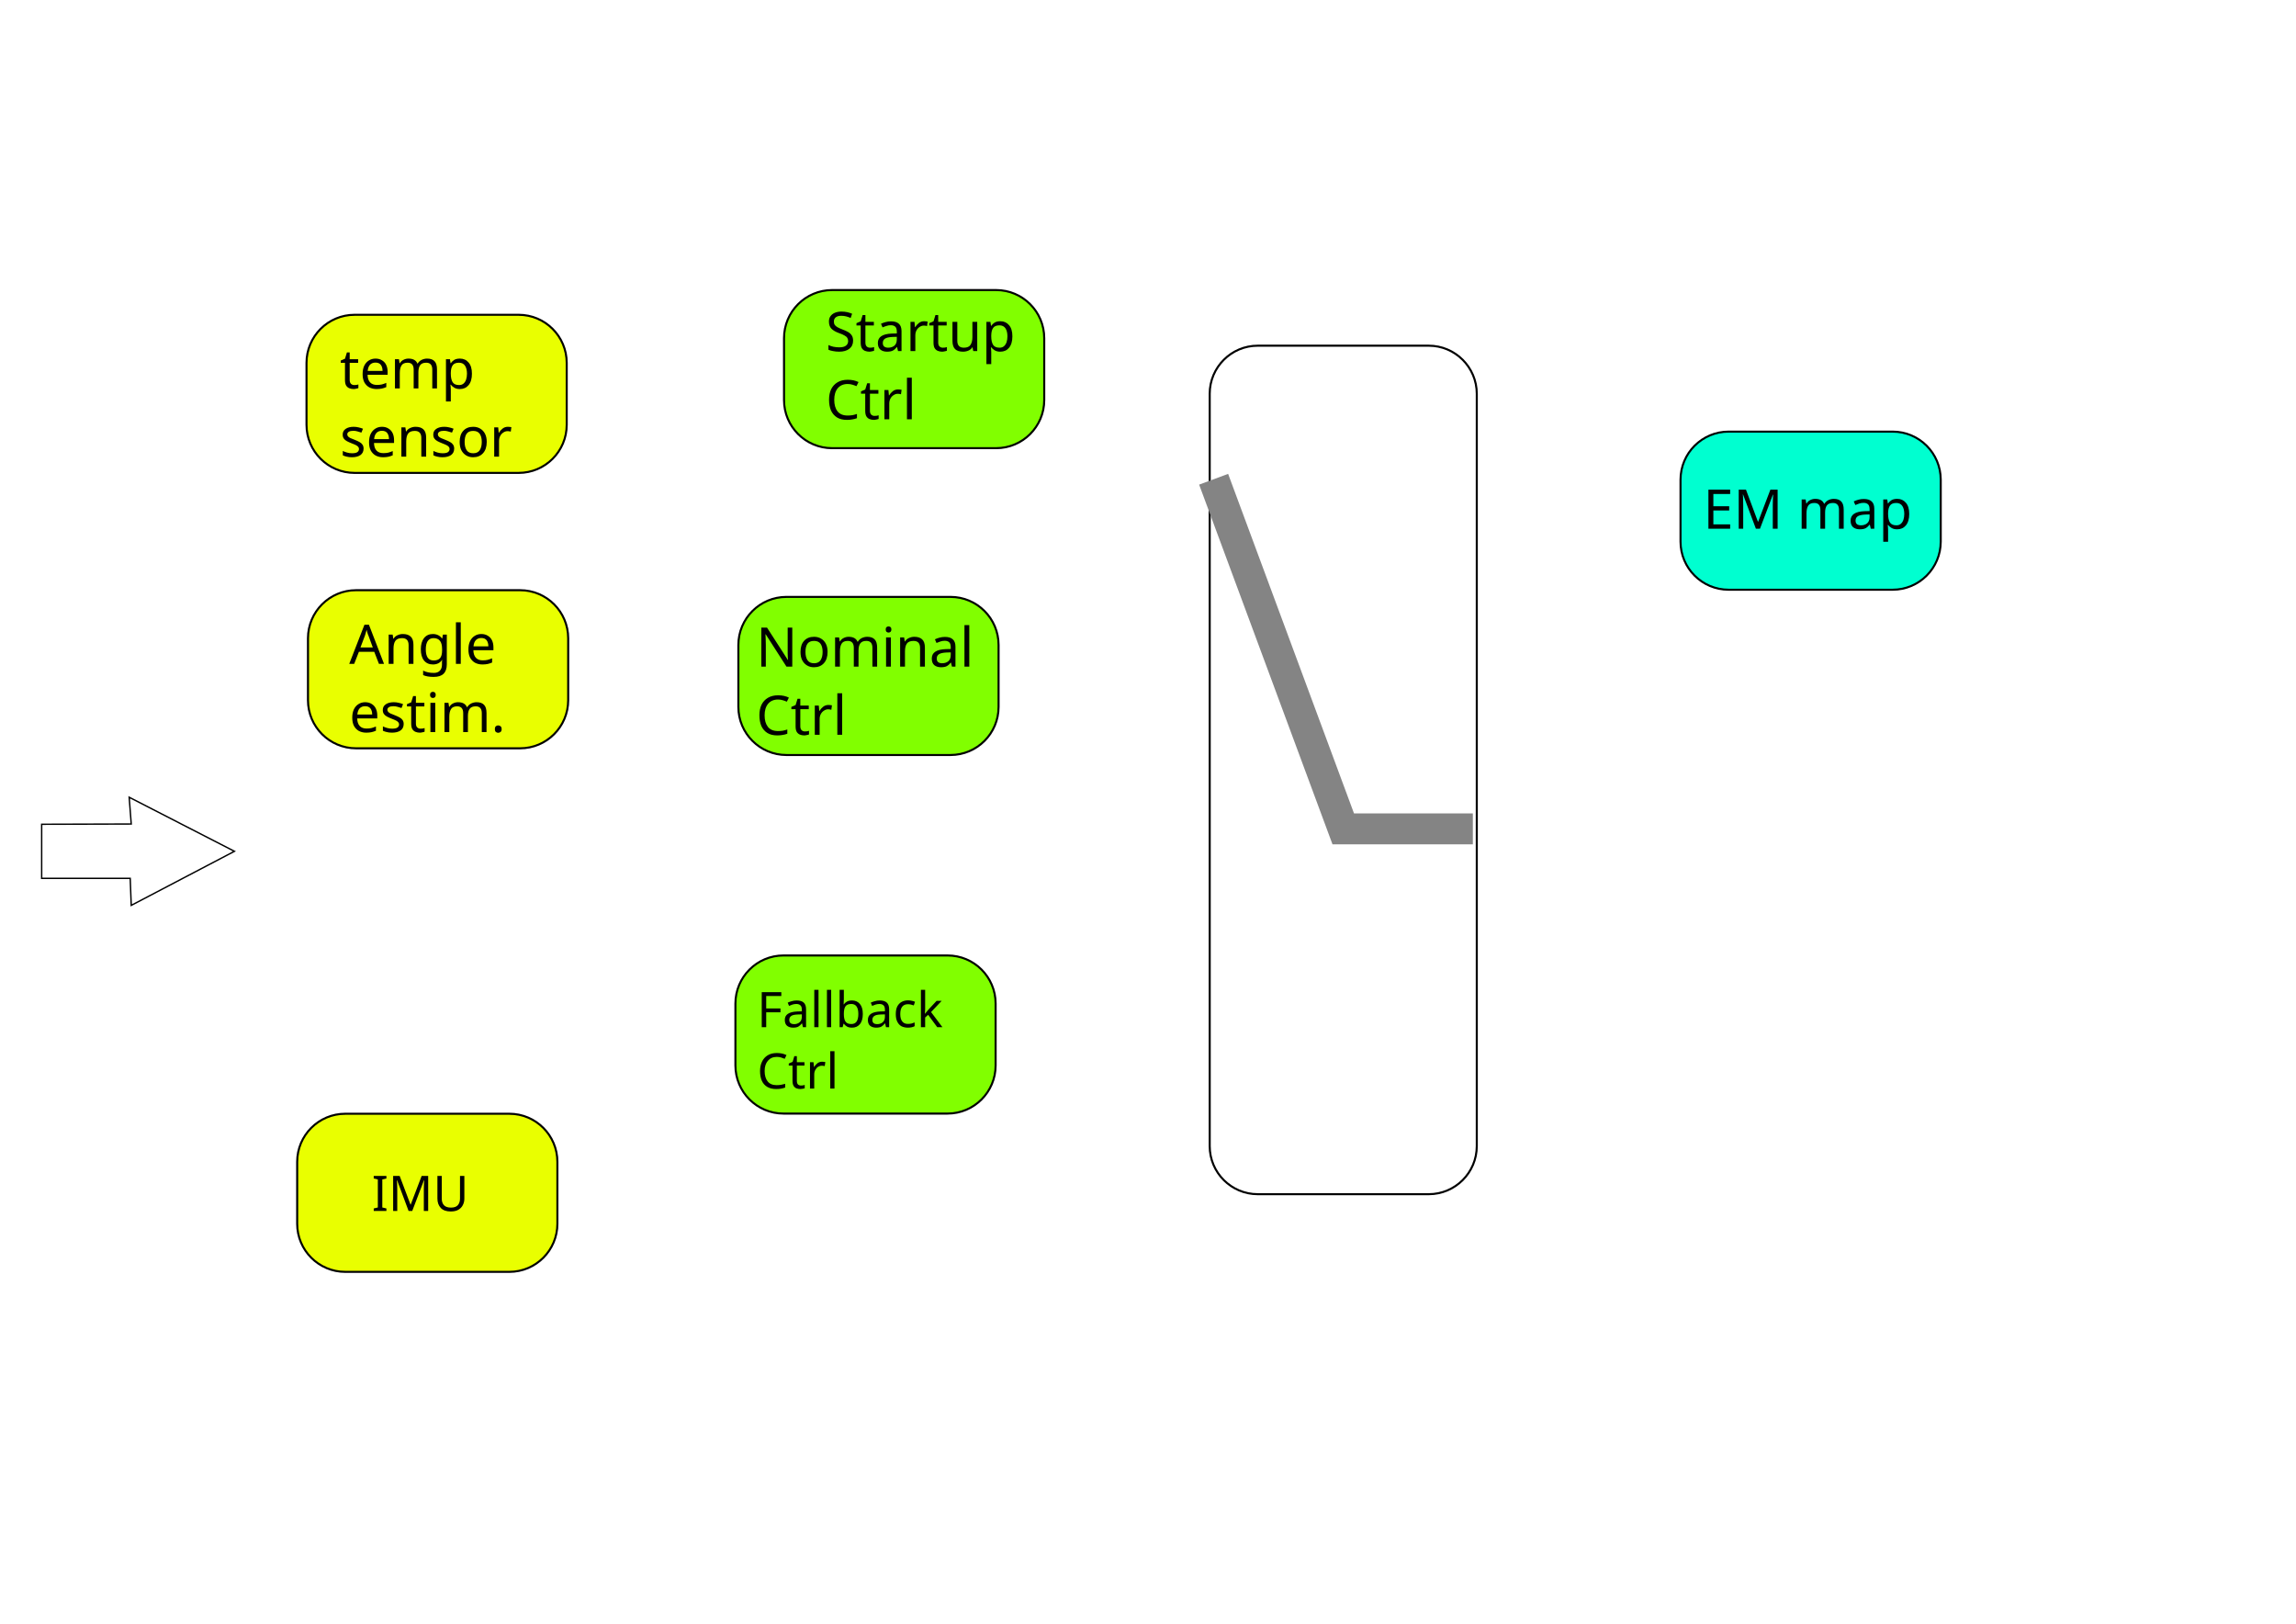
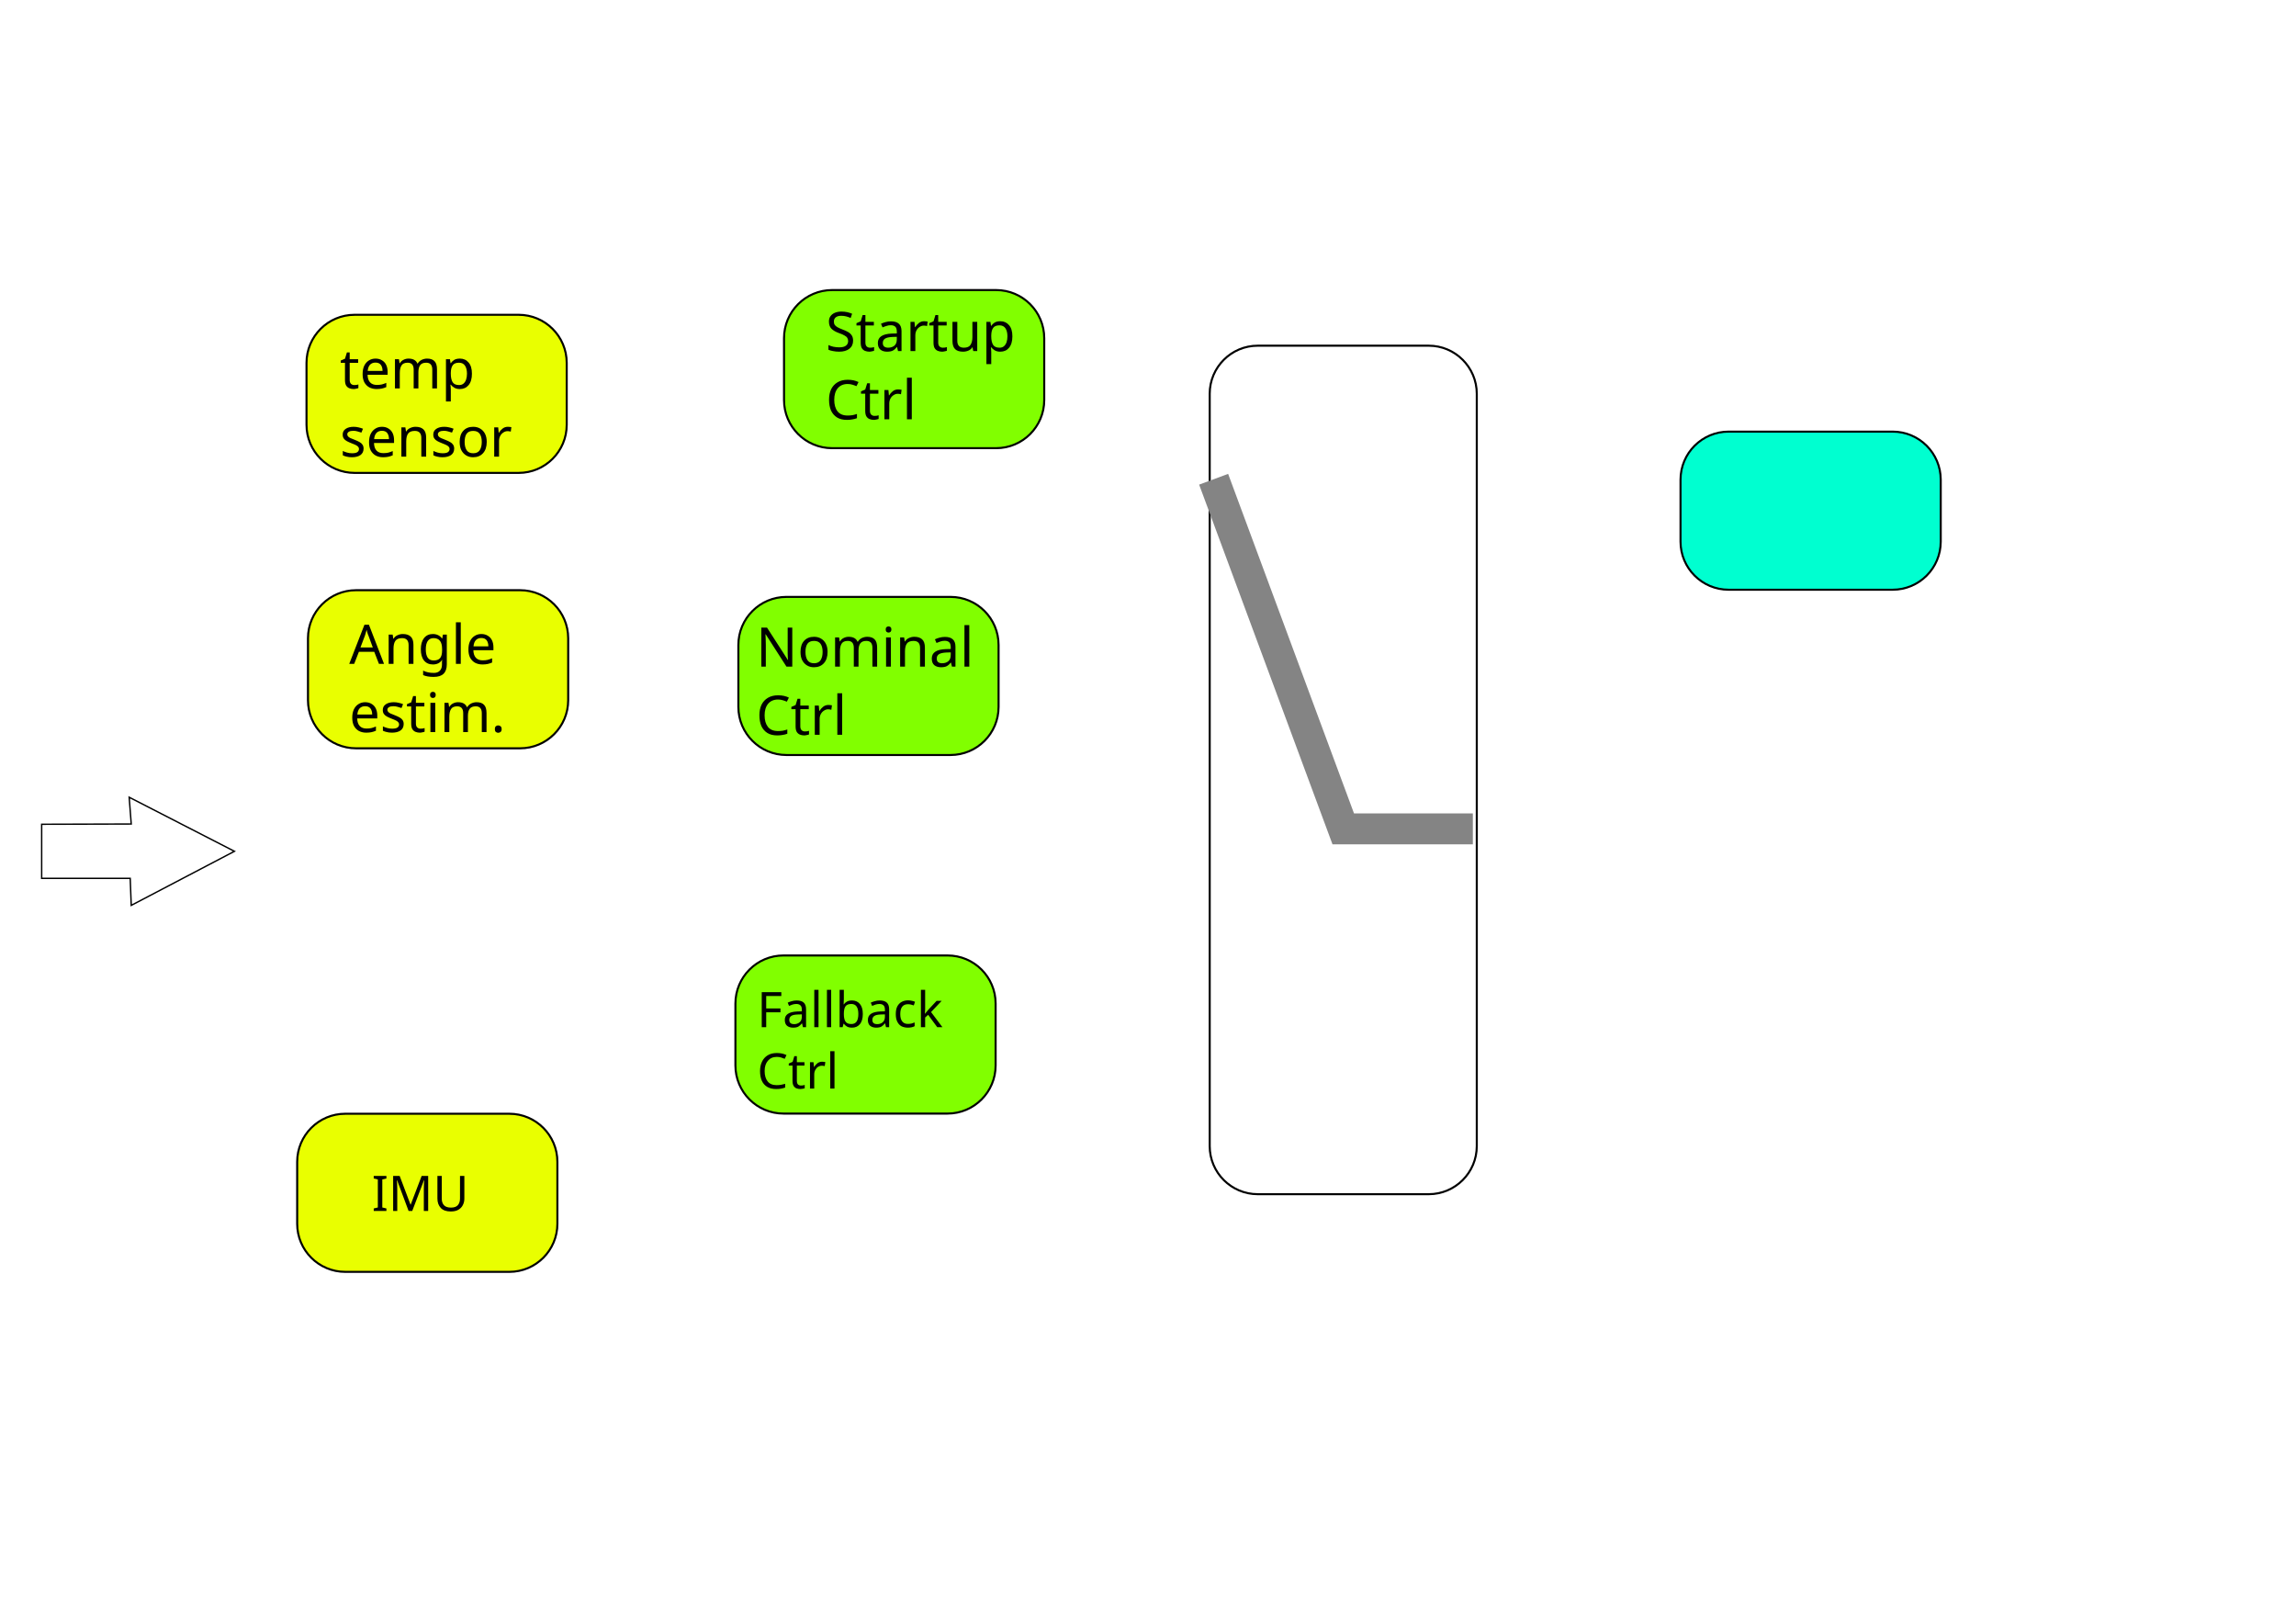
<svg xmlns="http://www.w3.org/2000/svg" width="297mm" height="210mm" viewBox="0 0 297 210" version="1.1" id="svg8719">
  <defs id="defs8716">
    <marker style="overflow:visible;" id="Arrow1Lend" refX="0.0" refY="0.0" orient="auto">
      <path transform="scale(0.8) rotate(180) translate(12.5,0)" style="fill-rule:evenodd;fill:context-stroke;stroke:context-stroke;stroke-width:1.0pt;" d="M 0.0,0.0 L 5.0,-5.0 L -12.5,0.0 L 5.0,5.0 L 0.0,0.0 z " id="path8844" />
    </marker>
    <marker style="overflow:visible" id="Arrow1Lstart" refX="0.0" refY="0.0" orient="auto">
      <path transform="scale(0.8) translate(12.5,0)" style="fill-rule:evenodd;fill:context-stroke;stroke:context-stroke;stroke-width:1.0pt" d="M 0.0,0.0 L 5.0,-5.0 L -12.5,0.0 L 5.0,5.0 L 0.0,0.0 z " id="path8841" />
    </marker>
    <clipPath clipPathUnits="userSpaceOnUse" id="clipPath12874">
      <g id="use12876">
        <rect style="fill:#e9ff00;fill-opacity:1;stroke:#000000;stroke-width:0.211;stroke-miterlimit:4;stroke-dasharray:none;stroke-opacity:1" id="rect13100" width="35.001" height="23.033" x="46.576" y="35.872" ry="4.537" />
        <text xml:space="preserve" style="font-style:normal;font-variant:normal;font-weight:normal;font-stretch:normal;font-size:7.056px;line-height:1.25;font-family:sans-serif;-inkscape-font-specification:'sans-serif, Normal';font-variant-ligatures:normal;font-variant-caps:normal;font-variant-numeric:normal;font-variant-east-asian:normal;fill:#000000;fill-opacity:1;stroke:none;stroke-width:0.265" x="49.564" y="50.551" id="text13104">
          <tspan id="tspan13102" style="font-style:normal;font-variant:normal;font-weight:normal;font-stretch:normal;font-size:7.056px;font-family:sans-serif;-inkscape-font-specification:'sans-serif, Normal';font-variant-ligatures:normal;font-variant-caps:normal;font-variant-numeric:normal;font-variant-east-asian:normal;stroke-width:0.265" x="49.564" y="50.551">sensor 1</tspan>
        </text>
      </g>
    </clipPath>
    <clipPath clipPathUnits="userSpaceOnUse" id="clipPath12874-5">
      <g id="use12876-9">
        <rect style="fill:#e9ff00;fill-opacity:1;stroke:#000000;stroke-width:0.211;stroke-miterlimit:4;stroke-dasharray:none;stroke-opacity:1" id="rect13012" width="35.001" height="23.033" x="46.576" y="35.872" ry="4.537" />
        <text xml:space="preserve" style="font-style:normal;font-variant:normal;font-weight:normal;font-stretch:normal;font-size:7.056px;line-height:1.25;font-family:sans-serif;-inkscape-font-specification:'sans-serif, Normal';font-variant-ligatures:normal;font-variant-caps:normal;font-variant-numeric:normal;font-variant-east-asian:normal;fill:#000000;fill-opacity:1;stroke:none;stroke-width:0.265" x="49.564" y="50.551" id="text13016">
          <tspan id="tspan13014" style="font-style:normal;font-variant:normal;font-weight:normal;font-stretch:normal;font-size:7.056px;font-family:sans-serif;-inkscape-font-specification:'sans-serif, Normal';font-variant-ligatures:normal;font-variant-caps:normal;font-variant-numeric:normal;font-variant-east-asian:normal;stroke-width:0.265" x="49.564" y="50.551">sensor 1</tspan>
        </text>
      </g>
    </clipPath>
    <clipPath clipPathUnits="userSpaceOnUse" id="clipPath12874-5-7">
      <g id="use12876-9-7">
        <rect style="fill:#e9ff00;fill-opacity:1;stroke:#000000;stroke-width:0.211;stroke-miterlimit:4;stroke-dasharray:none;stroke-opacity:1" id="rect16813" width="35.001" height="23.033" x="46.576" y="35.872" ry="4.537" />
        <text xml:space="preserve" style="font-style:normal;font-variant:normal;font-weight:normal;font-stretch:normal;font-size:7.056px;line-height:1.25;font-family:sans-serif;-inkscape-font-specification:'sans-serif, Normal';font-variant-ligatures:normal;font-variant-caps:normal;font-variant-numeric:normal;font-variant-east-asian:normal;fill:#000000;fill-opacity:1;stroke:none;stroke-width:0.265" x="49.564" y="50.551" id="text16817">
          <tspan id="tspan16815" style="font-style:normal;font-variant:normal;font-weight:normal;font-stretch:normal;font-size:7.056px;font-family:sans-serif;-inkscape-font-specification:'sans-serif, Normal';font-variant-ligatures:normal;font-variant-caps:normal;font-variant-numeric:normal;font-variant-east-asian:normal;stroke-width:0.265" x="49.564" y="50.551">sensor 1</tspan>
        </text>
      </g>
    </clipPath>
  </defs>
-   <g id="layer1">
+   <g id="layer1" style="display:inline">
    <path id="rect9558" style="fill:none;stroke:#000000;stroke-width:0.18;stroke-miterlimit:4;stroke-dasharray:none;stroke-opacity:1" d="m 16.709,103.11 0.268,3.462 -11.586,0.034 v 6.993 h 11.452 l 0.134,3.496 13.348,-6.993 z" />
    <rect style="fill:#e9ff00;fill-opacity:1;stroke:#000000;stroke-width:0.265;stroke-miterlimit:4;stroke-dasharray:none;stroke-opacity:1" id="rect13210" width="33.659" height="20.449" x="39.649" y="40.713" ry="6.224" />
    <text xml:space="preserve" style="font-style:normal;font-variant:normal;font-weight:normal;font-stretch:normal;font-size:7.056px;line-height:1.25;font-family:sans-serif;-inkscape-font-specification:'sans-serif, Normal';font-variant-ligatures:normal;font-variant-caps:normal;font-variant-numeric:normal;font-variant-east-asian:normal;fill:#000000;fill-opacity:1;stroke:none;stroke-width:0.265" x="43.967" y="50.239" id="text14028">
      <tspan id="tspan18325" x="43.967" y="50.239">temp</tspan>
      <tspan id="tspan18327" x="43.967" y="59.058">sensor</tspan>
    </text>
    <rect style="fill:#e9ff00;fill-opacity:1;stroke:#000000;stroke-width:0.265;stroke-miterlimit:4;stroke-dasharray:none;stroke-opacity:1" id="rect13210-5" width="33.659" height="20.449" x="38.442" y="144.046" ry="6.224" />
    <text xml:space="preserve" style="font-style:normal;font-variant:normal;font-weight:normal;font-stretch:normal;font-size:6.35px;line-height:1.25;font-family:sans-serif;-inkscape-font-specification:'sans-serif, Normal';font-variant-ligatures:normal;font-variant-caps:normal;font-variant-numeric:normal;font-variant-east-asian:normal;fill:#000000;fill-opacity:1;stroke:none;stroke-width:0.265" x="48.095" y="156.62" id="text14028-6">
      <tspan id="tspan18302" x="48.095" y="156.62">IMU</tspan>
    </text>
    <rect style="fill:#e9ff00;fill-opacity:1;stroke:#000000;stroke-width:0.265;stroke-miterlimit:4;stroke-dasharray:none;stroke-opacity:1" id="rect13210-6" width="33.659" height="20.449" x="39.839" y="76.333" ry="6.224" />
    <text xml:space="preserve" style="font-style:normal;font-variant:normal;font-weight:normal;font-stretch:normal;font-size:7.056px;line-height:1.25;font-family:sans-serif;-inkscape-font-specification:'sans-serif, Normal';font-variant-ligatures:normal;font-variant-caps:normal;font-variant-numeric:normal;font-variant-east-asian:normal;fill:#000000;fill-opacity:1;stroke:none;stroke-width:0.265" x="45.174" y="85.859" id="text14028-7">
      <tspan id="tspan18370" x="45.174" y="85.859">Angle</tspan>
      <tspan id="tspan18372" x="45.174" y="94.678">estim.</tspan>
    </text>
    <rect style="fill:#81ff00;fill-opacity:1;stroke:#000000;stroke-width:0.265;stroke-miterlimit:4;stroke-dasharray:none;stroke-opacity:1" id="rect13210-4" width="33.659" height="20.449" x="101.418" y="37.515" ry="6.224" />
    <rect style="fill:#00ffd0;fill-opacity:1;stroke:#000000;stroke-width:0.265;stroke-miterlimit:4;stroke-dasharray:none;stroke-opacity:1" id="rect13210-4-9" width="33.659" height="20.449" x="217.385" y="55.823" ry="6.224" />
-     <text xml:space="preserve" style="font-style:normal;font-variant:normal;font-weight:normal;font-stretch:normal;font-size:7.056px;line-height:1.25;font-family:sans-serif;-inkscape-font-specification:'sans-serif, Normal';font-variant-ligatures:normal;font-variant-caps:normal;font-variant-numeric:normal;font-variant-east-asian:normal;fill:#000000;fill-opacity:1;stroke:none;stroke-width:0.265" x="220.303" y="68.379" id="text14028-8">
-       <tspan id="tspan19099" x="220.303" y="68.379">EM map</tspan>
-     </text>
    <text xml:space="preserve" style="font-style:normal;font-variant:normal;font-weight:normal;font-stretch:normal;font-size:7.056px;line-height:1.25;font-family:sans-serif;-inkscape-font-specification:'sans-serif, Normal';font-variant-ligatures:normal;font-variant-caps:normal;font-variant-numeric:normal;font-variant-east-asian:normal;fill:#000000;fill-opacity:1;stroke:none;stroke-width:0.265" x="106.804" y="45.408" id="text14028-8-6">
      <tspan id="tspan18392-3" x="106.804" y="45.408">Startup</tspan>
      <tspan id="tspan18394-8" x="106.804" y="54.227">Ctrl</tspan>
    </text>
    <rect style="fill:#81ff00;fill-opacity:1;stroke:#000000;stroke-width:0.265;stroke-miterlimit:4;stroke-dasharray:none;stroke-opacity:1" id="rect13210-5-9" width="33.659" height="20.449" x="95.13" y="123.574" ry="6.224" />
    <text xml:space="preserve" style="font-style:normal;font-variant:normal;font-weight:normal;font-stretch:normal;font-size:6.35px;line-height:1.25;font-family:sans-serif;-inkscape-font-specification:'sans-serif, Normal';font-variant-ligatures:normal;font-variant-caps:normal;font-variant-numeric:normal;font-variant-east-asian:normal;fill:#000000;fill-opacity:1;stroke:none;stroke-width:0.265" x="97.924" y="132.846" id="text14028-6-3">
      <tspan id="tspan18436" x="97.924" y="132.846">Fallback</tspan>
      <tspan id="tspan18438" x="97.924" y="140.783">Ctrl</tspan>
    </text>
    <rect style="fill:#81ff00;fill-opacity:1;stroke:#000000;stroke-width:0.265;stroke-miterlimit:4;stroke-dasharray:none;stroke-opacity:1" id="rect13210-6-8" width="33.659" height="20.449" x="95.512" y="77.199" ry="6.224" />
    <text xml:space="preserve" style="font-style:normal;font-variant:normal;font-weight:normal;font-stretch:normal;font-size:7.056px;line-height:1.25;font-family:sans-serif;-inkscape-font-specification:'sans-serif, Normal';font-variant-ligatures:normal;font-variant-caps:normal;font-variant-numeric:normal;font-variant-east-asian:normal;fill:#000000;fill-opacity:1;stroke:none;stroke-width:0.265" x="97.798" y="86.217" id="text14028-7-8">
      <tspan id="tspan18414" x="97.798" y="86.217">Nominal</tspan>
      <tspan id="tspan18416" x="97.798" y="95.037">Ctrl</tspan>
    </text>
-     <rect style="fill:none;fill-opacity:1;stroke:#000000;stroke-width:0.265;stroke-miterlimit:4;stroke-dasharray:none;stroke-opacity:1" id="rect18462" width="34.548" height="109.741" x="156.482" y="44.709" ry="6.224" />
-     <path style="fill:none;stroke:#848484;stroke-width:4;stroke-linecap:butt;stroke-linejoin:miter;stroke-opacity:1;stroke-miterlimit:4;stroke-dasharray:none" d="m 156.99,61.983 16.766,45.217 h 16.766" id="path18519" />
+     <g id="g883">
+       <rect style="fill:none;fill-opacity:1;stroke:#000000;stroke-width:0.265;stroke-miterlimit:4;stroke-dasharray:none;stroke-opacity:1" id="rect18462" width="34.548" height="109.741" x="156.482" y="44.709" ry="6.224" />
+       <path style="fill:none;stroke:#848484;stroke-width:4;stroke-linecap:butt;stroke-linejoin:miter;stroke-miterlimit:4;stroke-dasharray:none;stroke-opacity:1" d="m 156.99,61.983 16.766,45.217 h 16.766" id="path18519" />
+     </g>
+     <text xml:space="preserve" style="font-style:normal;font-variant:normal;font-weight:normal;font-stretch:normal;font-size:7.056px;line-height:1.25;font-family:sans-serif;-inkscape-font-specification:'sans-serif, Normal';font-variant-ligatures:normal;font-variant-caps:normal;font-variant-numeric:normal;font-variant-east-asian:normal;fill:none;fill-opacity:1;stroke:none;stroke-width:0.265" x="220.304" y="68.379" id="text14028-8">
+       <tspan id="tspan19099" x="220.304" y="68.379">EM map</tspan>
+     </text>
  </g>
</svg>
